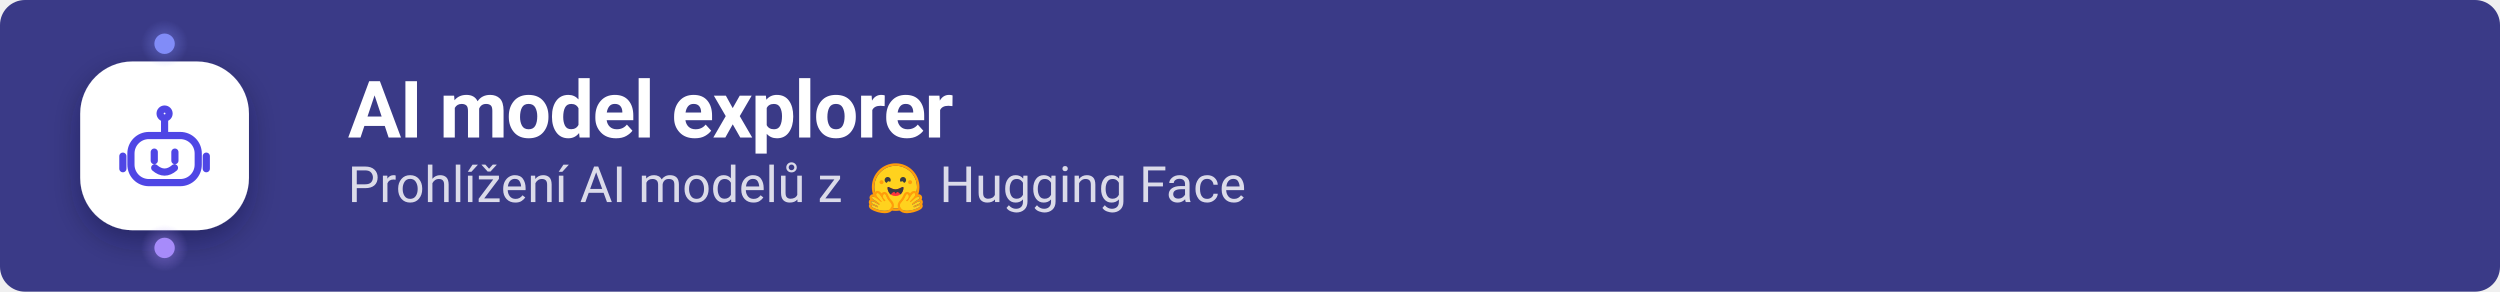
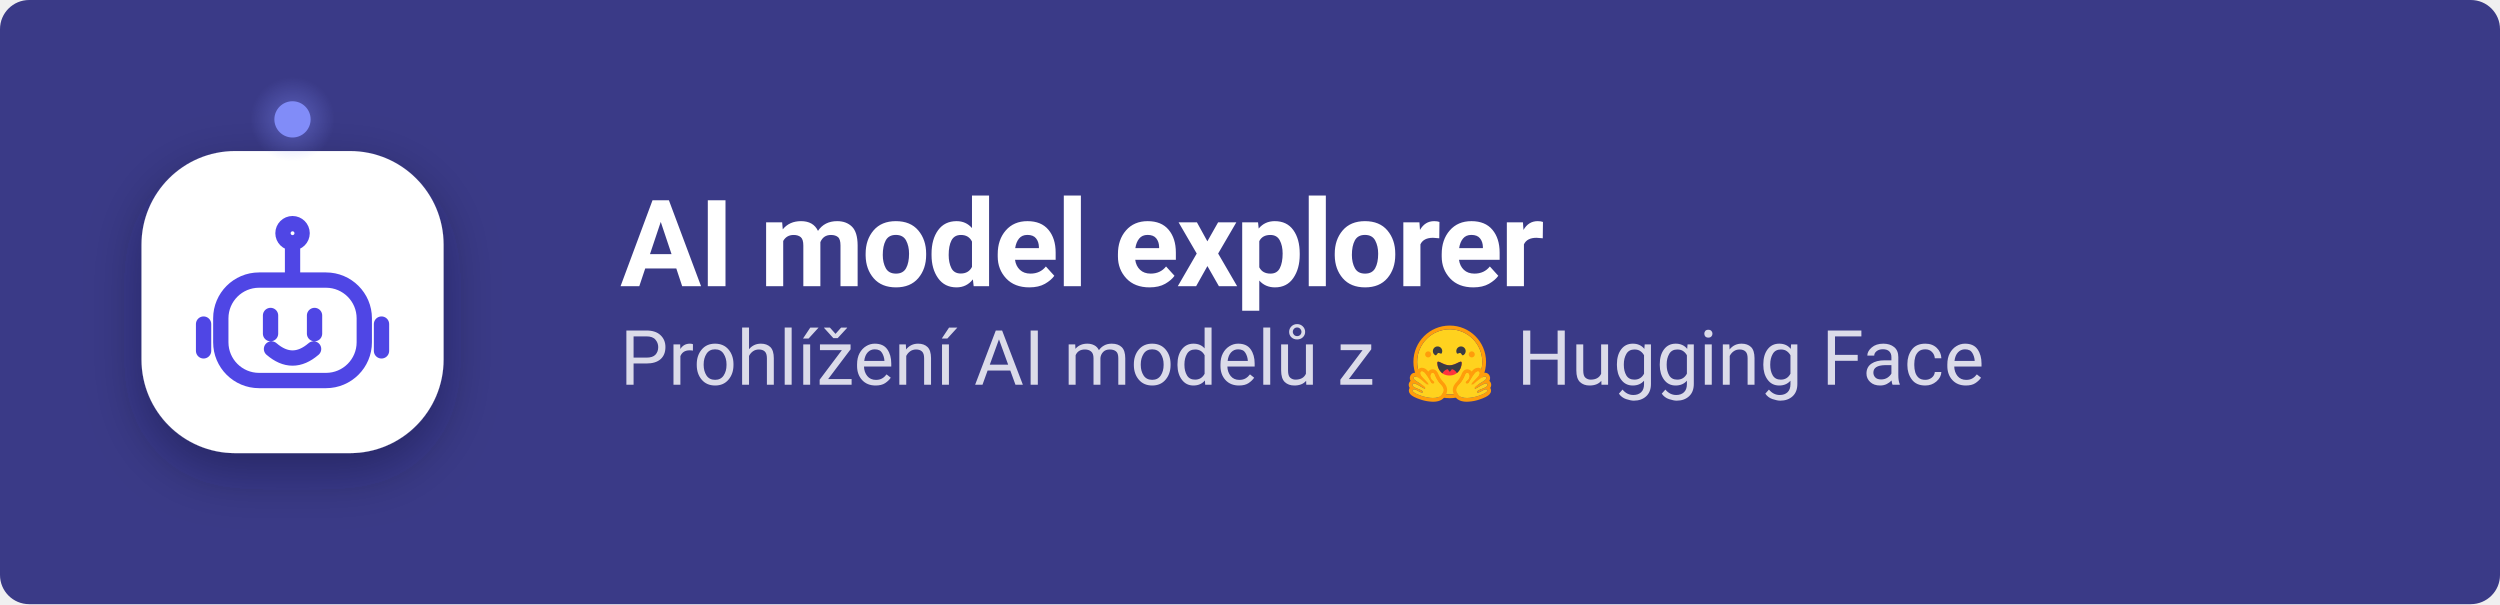
- <svg xmlns="http://www.w3.org/2000/svg" viewBox="0 0 1200 140" width="1200" height="140" role="img" aria-label="AI model explorer">
+ <svg xmlns="http://www.w3.org/2000/svg" viewBox="0 0 1200 290" width="1200" height="290" role="img" aria-label="AI model explorer">
  <defs>
    <filter id="banner-mark-shadow" filterUnits="userSpaceOnUse" x="-250" y="-250" width="500" height="500">
-       <feDropShadow dx="0" dy="5.1" stdDeviation="7.1" flood-color="#0a0e2a" flood-opacity="0.35" />
+       <feDropShadow dx="0" dy="5.94" stdDeviation="8.31" flood-color="#0a0e2a" flood-opacity="0.35" />
    </filter>
    <radialGradient id="banner-spark-glow">
      <stop offset="0" stop-color="#818cf8" stop-opacity="0.45" />
      <stop offset="1" stop-color="#818cf8" stop-opacity="0" />
    </radialGradient>
    <radialGradient id="banner-spark-glow-soft">
      <stop offset="0" stop-color="#a78bfa" stop-opacity="0.5" />
      <stop offset="1" stop-color="#a78bfa" stop-opacity="0" />
    </radialGradient>
    <g id="banner-mark">
      <g class="logo-breathe">
-         <rect x="-40.5" y="-40.5" width="81" height="81" rx="25.1" fill="#fff" filter="url(#banner-mark-shadow)" />
-         <path transform="translate(-25.84 -25.84) scale(2.1533)" fill="none" stroke="#4f46e5" stroke-width="1.6" stroke-linecap="round" stroke-linejoin="round" d="M4.5 13.7A4 4 0 0 1 8.5 9.7h7a4 4 0 0 1 4 4v2.5a4 4 0 0 1-4 4h-7a4 4 0 0 1-4-4zM12 5.8v3.9M13 4.8a1 1 0 1 1-2 0 1 1 0 0 1 2 0M9.7 13.4v1.9M14.3 13.4v1.9M9.8 16.9q2.2 1.9 4.4 0M2.7 14.3v2.8M21.3 14.3v2.8" />
+         <rect x="-47.5" y="-47.5" width="95" height="95" rx="29.45" fill="#fff" filter="url(#banner-mark-shadow)" />
+         <path transform="translate(-36.1 -36.1) scale(3.0083)" fill="none" stroke="#4f46e5" stroke-width="1.6" stroke-linecap="round" stroke-linejoin="round" d="M4.5 13.7A4 4 0 0 1 8.5 9.7h7a4 4 0 0 1 4 4v2.5a4 4 0 0 1-4 4h-7a4 4 0 0 1-4-4zM12 5.8v3.9M13 4.8a1 1 0 1 1-2 0 1 1 0 0 1 2 0M9.7 13.4v1.9M14.3 13.4v1.9M9.8 16.9q2.2 1.9 4.4 0M2.7 14.3v2.8M21.3 14.3v2.8" />
      </g>
    </g>
-     <g id="banner-hf" transform="translate(416 77.5) scale(0.29474)">
+     <g id="banner-hf" transform="translate(442 101.5) scale(0.29474)">
      <path fill="#FFD21E" d="M47.21 76.5a34.75 34.75 0 1 0 0-69.5 34.75 34.75 0 0 0 0 69.5Z" />
      <path fill="#FF9D0B" d="M81.96 41.75a34.75 34.75 0 1 0-69.5 0 34.75 34.75 0 0 0 69.5 0Zm-73.5 0a38.75 38.75 0 1 1 77.5 0 38.75 38.75 0 0 1-77.5 0Z" />
      <path fill="#3A3B45" d="M58.5 32.3c1.28.44 1.78 3.06 3.07 2.38a5 5 0 1 0-6.76-2.07c.61 1.15 2.55-.72 3.7-.32ZM34.95 32.3c-1.28.44-1.79 3.06-3.07 2.38a5 5 0 1 1 6.76-2.07c-.61 1.15-2.56-.72-3.7-.32Z" />
      <path fill="#FF323D" d="M46.96 56.29c9.83 0 13-8.76 13-13.26 0-2.34-1.57-1.6-4.09-.36-2.33 1.15-5.46 2.74-8.9 2.74-7.19 0-13-6.88-13-2.38s3.16 13.26 13 13.26Z" />
      <path fill="#3A3B45" fill-rule="evenodd" d="M39.43 54a8.7 8.7 0 0 1 5.3-4.49c.4-.12.81.57 1.24 1.28.4.68.82 1.37 1.24 1.37.45 0 .9-.68 1.33-1.35.45-.7.89-1.38 1.32-1.25a8.61 8.61 0 0 1 5 4.17c3.73-2.94 5.1-7.74 5.1-10.7 0-2.34-1.57-1.6-4.09-.36l-.14.07c-2.31 1.15-5.39 2.67-8.77 2.67s-6.45-1.52-8.77-2.67c-2.6-1.29-4.23-2.1-4.23.29 0 3.05 1.46 8.06 5.47 10.97Z" clip-rule="evenodd" />
      <path fill="#FF9D0B" d="M70.71 37a3.25 3.25 0 1 0 0-6.5 3.25 3.25 0 0 0 0 6.5ZM24.21 37a3.25 3.25 0 1 0 0-6.5 3.25 3.25 0 0 0 0 6.5ZM17.52 48c-1.62 0-3.06.66-4.07 1.87a5.97 5.97 0 0 0-1.33 3.76 7.1 7.1 0 0 0-1.94-.3c-1.55 0-2.95.59-3.94 1.66a5.8 5.8 0 0 0-.8 7 5.3 5.3 0 0 0-1.79 2.82c-.24.9-.48 2.8.8 4.74a5.22 5.22 0 0 0-.37 5.02c1.02 2.32 3.57 4.14 8.52 6.1 3.07 1.22 5.89 2 5.91 2.01a44.33 44.33 0 0 0 10.93 1.6c5.86 0 10.05-1.8 12.46-5.34 3.88-5.69 3.33-10.9-1.7-15.92-2.77-2.78-4.62-6.87-5-7.77-.78-2.66-2.84-5.62-6.25-5.62a5.7 5.7 0 0 0-4.6 2.46c-1-1.26-1.98-2.25-2.86-2.82A7.4 7.4 0 0 0 17.52 48Zm0 4c.51 0 1.14.22 1.82.65 2.14 1.36 6.25 8.43 7.76 11.18.5.92 1.37 1.31 2.14 1.31 1.55 0 2.75-1.53.15-3.48-3.92-2.93-2.55-7.72-.68-8.01.08-.02.17-.02.24-.02 1.7 0 2.45 2.93 2.45 2.93s2.2 5.52 5.98 9.3c3.77 3.77 3.97 6.8 1.22 10.83-1.88 2.75-5.47 3.58-9.16 3.58-3.81 0-7.73-.9-9.92-1.46-.11-.03-13.45-3.8-11.76-7 .28-.54.75-.76 1.34-.76 2.38 0 6.7 3.54 8.57 3.54.41 0 .7-.17.83-.6.79-2.85-12.06-4.05-10.98-8.17.2-.73.71-1.02 1.44-1.02 3.14 0 10.2 5.53 11.68 5.53.11 0 .2-.03.24-.1.74-1.2.33-2.04-4.9-5.2-5.21-3.16-8.88-5.06-6.8-7.33.24-.26.58-.38 1-.38 3.17 0 10.66 6.82 10.66 6.82s2.02 2.1 3.25 2.1c.28 0 .52-.1.68-.38.86-1.46-8.06-8.22-8.56-11.01-.34-1.9.24-2.85 1.31-2.85Z" />
      <path fill="#FFD21E" d="M38.6 76.69c2.75-4.04 2.55-7.07-1.22-10.84-3.78-3.77-5.98-9.3-5.98-9.3s-.82-3.2-2.69-2.9c-1.87.3-3.24 5.08.68 8.01 3.91 2.93-.78 4.92-2.29 2.17-1.5-2.75-5.62-9.82-7.76-11.18-2.13-1.35-3.63-.6-3.13 2.2.5 2.79 9.43 9.55 8.56 11-.87 1.47-3.93-1.71-3.93-1.71s-9.57-8.71-11.66-6.44c-2.08 2.27 1.59 4.17 6.8 7.33 5.23 3.16 5.64 4 4.9 5.2-.75 1.2-12.28-8.53-13.36-4.4-1.08 4.11 11.77 5.3 10.98 8.15-.8 2.85-9.06-5.38-10.74-2.18-1.7 3.21 11.65 6.98 11.76 7.01 4.3 1.12 15.25 3.49 19.08-2.12Z" />
      <path fill="#FF9D0B" d="M77.4 48c1.62 0 3.07.66 4.07 1.87a5.97 5.97 0 0 1 1.33 3.76 7.1 7.1 0 0 1 1.95-.3c1.55 0 2.95.59 3.94 1.66a5.8 5.8 0 0 1 .8 7 5.3 5.3 0 0 1 1.78 2.82c.24.9.48 2.8-.8 4.74a5.22 5.22 0 0 1 .37 5.02c-1.02 2.32-3.57 4.14-8.51 6.1-3.08 1.22-5.9 2-5.92 2.01a44.33 44.33 0 0 1-10.93 1.6c-5.86 0-10.05-1.8-12.46-5.34-3.88-5.69-3.33-10.9 1.7-15.92 2.78-2.78 4.63-6.87 5.01-7.77.78-2.66 2.83-5.62 6.24-5.62a5.7 5.7 0 0 1 4.6 2.46c1-1.26 1.98-2.25 2.87-2.82A7.4 7.4 0 0 1 77.4 48Zm0 4c-.51 0-1.13.22-1.82.65-2.13 1.36-6.25 8.43-7.76 11.18a2.43 2.43 0 0 1-2.14 1.31c-1.54 0-2.75-1.53-.14-3.48 3.91-2.93 2.54-7.72.67-8.01a1.54 1.54 0 0 0-.24-.02c-1.7 0-2.45 2.93-2.45 2.93s-2.2 5.52-5.97 9.3c-3.78 3.77-3.98 6.8-1.22 10.83 1.87 2.75 5.47 3.58 9.15 3.58 3.82 0 7.73-.9 9.93-1.46.1-.03 13.45-3.8 11.76-7-.29-.54-.75-.76-1.34-.76-2.38 0-6.71 3.54-8.57 3.54-.42 0-.71-.17-.83-.6-.8-2.85 12.05-4.05 10.97-8.17-.19-.73-.7-1.02-1.44-1.02-3.14 0-10.2 5.53-11.68 5.53-.1 0-.19-.03-.23-.1-.74-1.2-.34-2.04 4.88-5.2 5.23-3.16 8.9-5.06 6.8-7.33-.23-.26-.57-.38-.98-.38-3.18 0-10.67 6.82-10.67 6.82s-2.02 2.1-3.24 2.1a.74.74 0 0 1-.68-.38c-.87-1.46 8.05-8.22 8.55-11.01.34-1.9-.24-2.85-1.31-2.85Z" />
      <path fill="#FFD21E" d="M56.33 76.69c-2.75-4.04-2.56-7.07 1.22-10.84 3.77-3.77 5.97-9.3 5.97-9.3s.82-3.2 2.7-2.9c1.86.3 3.23 5.08-.68 8.01-3.92 2.93.78 4.92 2.28 2.17 1.51-2.75 5.63-9.82 7.76-11.18 2.13-1.35 3.64-.6 3.13 2.2-.5 2.79-9.42 9.55-8.55 11 .86 1.47 3.92-1.71 3.92-1.71s9.58-8.71 11.66-6.44c2.08 2.27-1.58 4.17-6.8 7.33-5.23 3.16-5.63 4-4.9 5.2.75 1.2 12.28-8.53 13.36-4.4 1.08 4.11-11.76 5.3-10.97 8.15.8 2.85 9.05-5.38 10.74-2.18 1.69 3.21-11.65 6.98-11.76 7.01-4.31 1.12-15.26 3.49-19.08-2.12Z" />
    </g>
  </defs>
  <style>
        .layout-narrow {
            display: none;
        }

        @media (max-width: 700px) {
            .layout-wide {
                display: none;
            }

            .layout-narrow {
                display: block;
            }
        }

        .logo-breathe {
            transform-box: fill-box;
            transform-origin: center;
            animation: logo-breathe 2.2s ease-in-out infinite;
        }

        .logo-spark {
            transform-box: view-box;
-             transform-origin: 79px 70px;
+             transform-origin: 140.4px 145px;
            animation: logo-spin 1.9s linear infinite;
        }

        .logo-spark--slow {
            animation-name: logo-spin-slow;
            animation-duration: 3.4s;
+         }
+ 
+         .logo-spark--narrow {
+             transform-origin: 125px 145px;
        }

        @keyframes logo-breathe {
            50% {
                transform: scale(1.05);
            }
        }

        @keyframes logo-spin {
            from {
                transform: rotate(0deg);
            }
            to {
                transform: rotate(360deg);
            }
        }

        @keyframes logo-spin-slow {
            from {
                transform: rotate(180deg);
            }
            to {
                transform: rotate(540deg);
            }
        }

        @media (prefers-reduced-motion: reduce) {
            .logo-breathe,
            .logo-spark {
                animation: none;
            }
        }
    </style>
-   <rect width="1200" height="140" rx="12" fill="#3a3a87" />
  <g class="layout-wide">
-     <use href="#banner-mark" transform="translate(79 70)" />
-     <text x="167" y="66" fill="#fff" font-family="system-ui, -apple-system, 'Segoe UI', Roboto, 'Helvetica Neue', Arial, sans-serif" font-size="38" font-weight="600" letter-spacing="-0.76">AI model explorer</text>
-     <text x="167" y="97" fill="#fff" fill-opacity="0.82" font-family="system-ui, -apple-system, 'Segoe UI', Roboto, 'Helvetica Neue', Arial, sans-serif" font-size="24" font-weight="400">Prohlížení AI modelů z</text>
-     <use href="#banner-hf" />
-     <text x="451" y="97" fill="#fff" fill-opacity="0.82" font-family="system-ui, -apple-system, 'Segoe UI', Roboto, 'Helvetica Neue', Arial, sans-serif" font-size="24" font-weight="400">Hugging Face</text>
+     <rect width="1200" height="290" rx="14" fill="#3a3a87" />
+     <g transform="translate(0 145) scale(1.526316) translate(0 -95)">
+       <use href="#banner-mark" transform="translate(92 95)" />
+       <text x="195" y="90" fill="#fff" font-family="system-ui, -apple-system, 'Segoe UI', Roboto, 'Helvetica Neue', Arial, sans-serif" font-size="38" font-weight="600" letter-spacing="-0.76">AI model explorer</text>
+       <text x="195" y="121" fill="#fff" fill-opacity="0.82" font-family="system-ui, -apple-system, 'Segoe UI', Roboto, 'Helvetica Neue', Arial, sans-serif" font-size="24" font-weight="400">Prohlížení AI modelů z</text>
+       <use href="#banner-hf" />
+       <text x="477" y="121" fill="#fff" fill-opacity="0.82" font-family="system-ui, -apple-system, 'Segoe UI', Roboto, 'Helvetica Neue', Arial, sans-serif" font-size="24" font-weight="400">Hugging Face</text>
+     </g>
+     <g class="logo-spark">
+       <circle cx="140.4" cy="57.3" r="20.3" fill="url(#banner-spark-glow)" />
+       <circle cx="140.4" cy="57.3" r="8.7" fill="#818cf8" />
+     </g>
+     <g class="logo-spark logo-spark--slow" transform="rotate(180)">
+       <circle cx="140.4" cy="57.3" r="20.3" fill="url(#banner-spark-glow-soft)" />
+       <circle cx="140.4" cy="57.3" r="8.7" fill="#a78bfa" />
+     </g>
  </g>
  <g class="layout-narrow">
-     <use href="#banner-mark" transform="translate(79 70)" />
-     <text x="167" y="62" fill="#fff" font-family="system-ui, -apple-system, 'Segoe UI', Roboto, 'Helvetica Neue', Arial, sans-serif" font-size="62" font-weight="600" letter-spacing="-1.24">AI model explorer</text>
-     <text x="167" y="112" fill="#fff" fill-opacity="0.82" font-family="system-ui, -apple-system, 'Segoe UI', Roboto, 'Helvetica Neue', Arial, sans-serif" font-size="46" font-weight="400">Prohlížení AI modelů z</text>
-     <use href="#banner-hf" transform="translate(631 75) scale(1.929) translate(-416 -77.5)" />
-     <text x="698" y="112" fill="#fff" fill-opacity="0.82" font-family="system-ui, -apple-system, 'Segoe UI', Roboto, 'Helvetica Neue', Arial, sans-serif" font-size="46" font-weight="400">Hugging Face</text>
-   </g>
-   <g class="logo-spark">
-     <circle cx="79" cy="21" r="11.3" fill="url(#banner-spark-glow)" />
-     <circle cx="79" cy="21" r="4.9" fill="#818cf8" />
-   </g>
-   <g class="logo-spark logo-spark--slow" transform="rotate(180 79 70)">
-     <circle cx="79" cy="21" r="11.3" fill="url(#banner-spark-glow-soft)" />
-     <circle cx="79" cy="21" r="4.9" fill="#a78bfa" />
+     <rect width="1200" height="290" rx="34" fill="#3a3a87" />
+     <use href="#banner-mark" transform="translate(125 145) scale(1.42)" />
+     <text x="232" y="102" fill="#fff" font-family="system-ui, -apple-system, 'Segoe UI', Roboto, 'Helvetica Neue', Arial, sans-serif" font-size="96" font-weight="600" letter-spacing="-1.92">AI model explorer</text>
+     <text x="232" y="176" fill="#fff" fill-opacity="0.82" font-family="system-ui, -apple-system, 'Segoe UI', Roboto, 'Helvetica Neue', Arial, sans-serif" font-size="66" font-weight="400">Prohlížení AI modelů</text>
+     <text x="232" y="243" fill="#fff" fill-opacity="0.82" font-family="system-ui, -apple-system, 'Segoe UI', Roboto, 'Helvetica Neue', Arial, sans-serif" font-size="66" font-weight="400">z</text>
+     <use href="#banner-hf" transform="translate(300 189.5) scale(2.7447) translate(-442 -101.5)" />
+     <text x="395" y="243" fill="#fff" fill-opacity="0.82" font-family="system-ui, -apple-system, 'Segoe UI', Roboto, 'Helvetica Neue', Arial, sans-serif" font-size="66" font-weight="400">Hugging Face</text>
+     <g class="logo-spark logo-spark--narrow">
+       <circle cx="125" cy="63.4" r="18.9" fill="url(#banner-spark-glow)" />
+       <circle cx="125" cy="63.4" r="8.1" fill="#818cf8" />
+     </g>
+     <g class="logo-spark logo-spark--narrow logo-spark--slow" transform="rotate(180)">
+       <circle cx="125" cy="63.4" r="18.9" fill="url(#banner-spark-glow-soft)" />
+       <circle cx="125" cy="63.4" r="8.1" fill="#a78bfa" />
+     </g>
  </g>
</svg>
